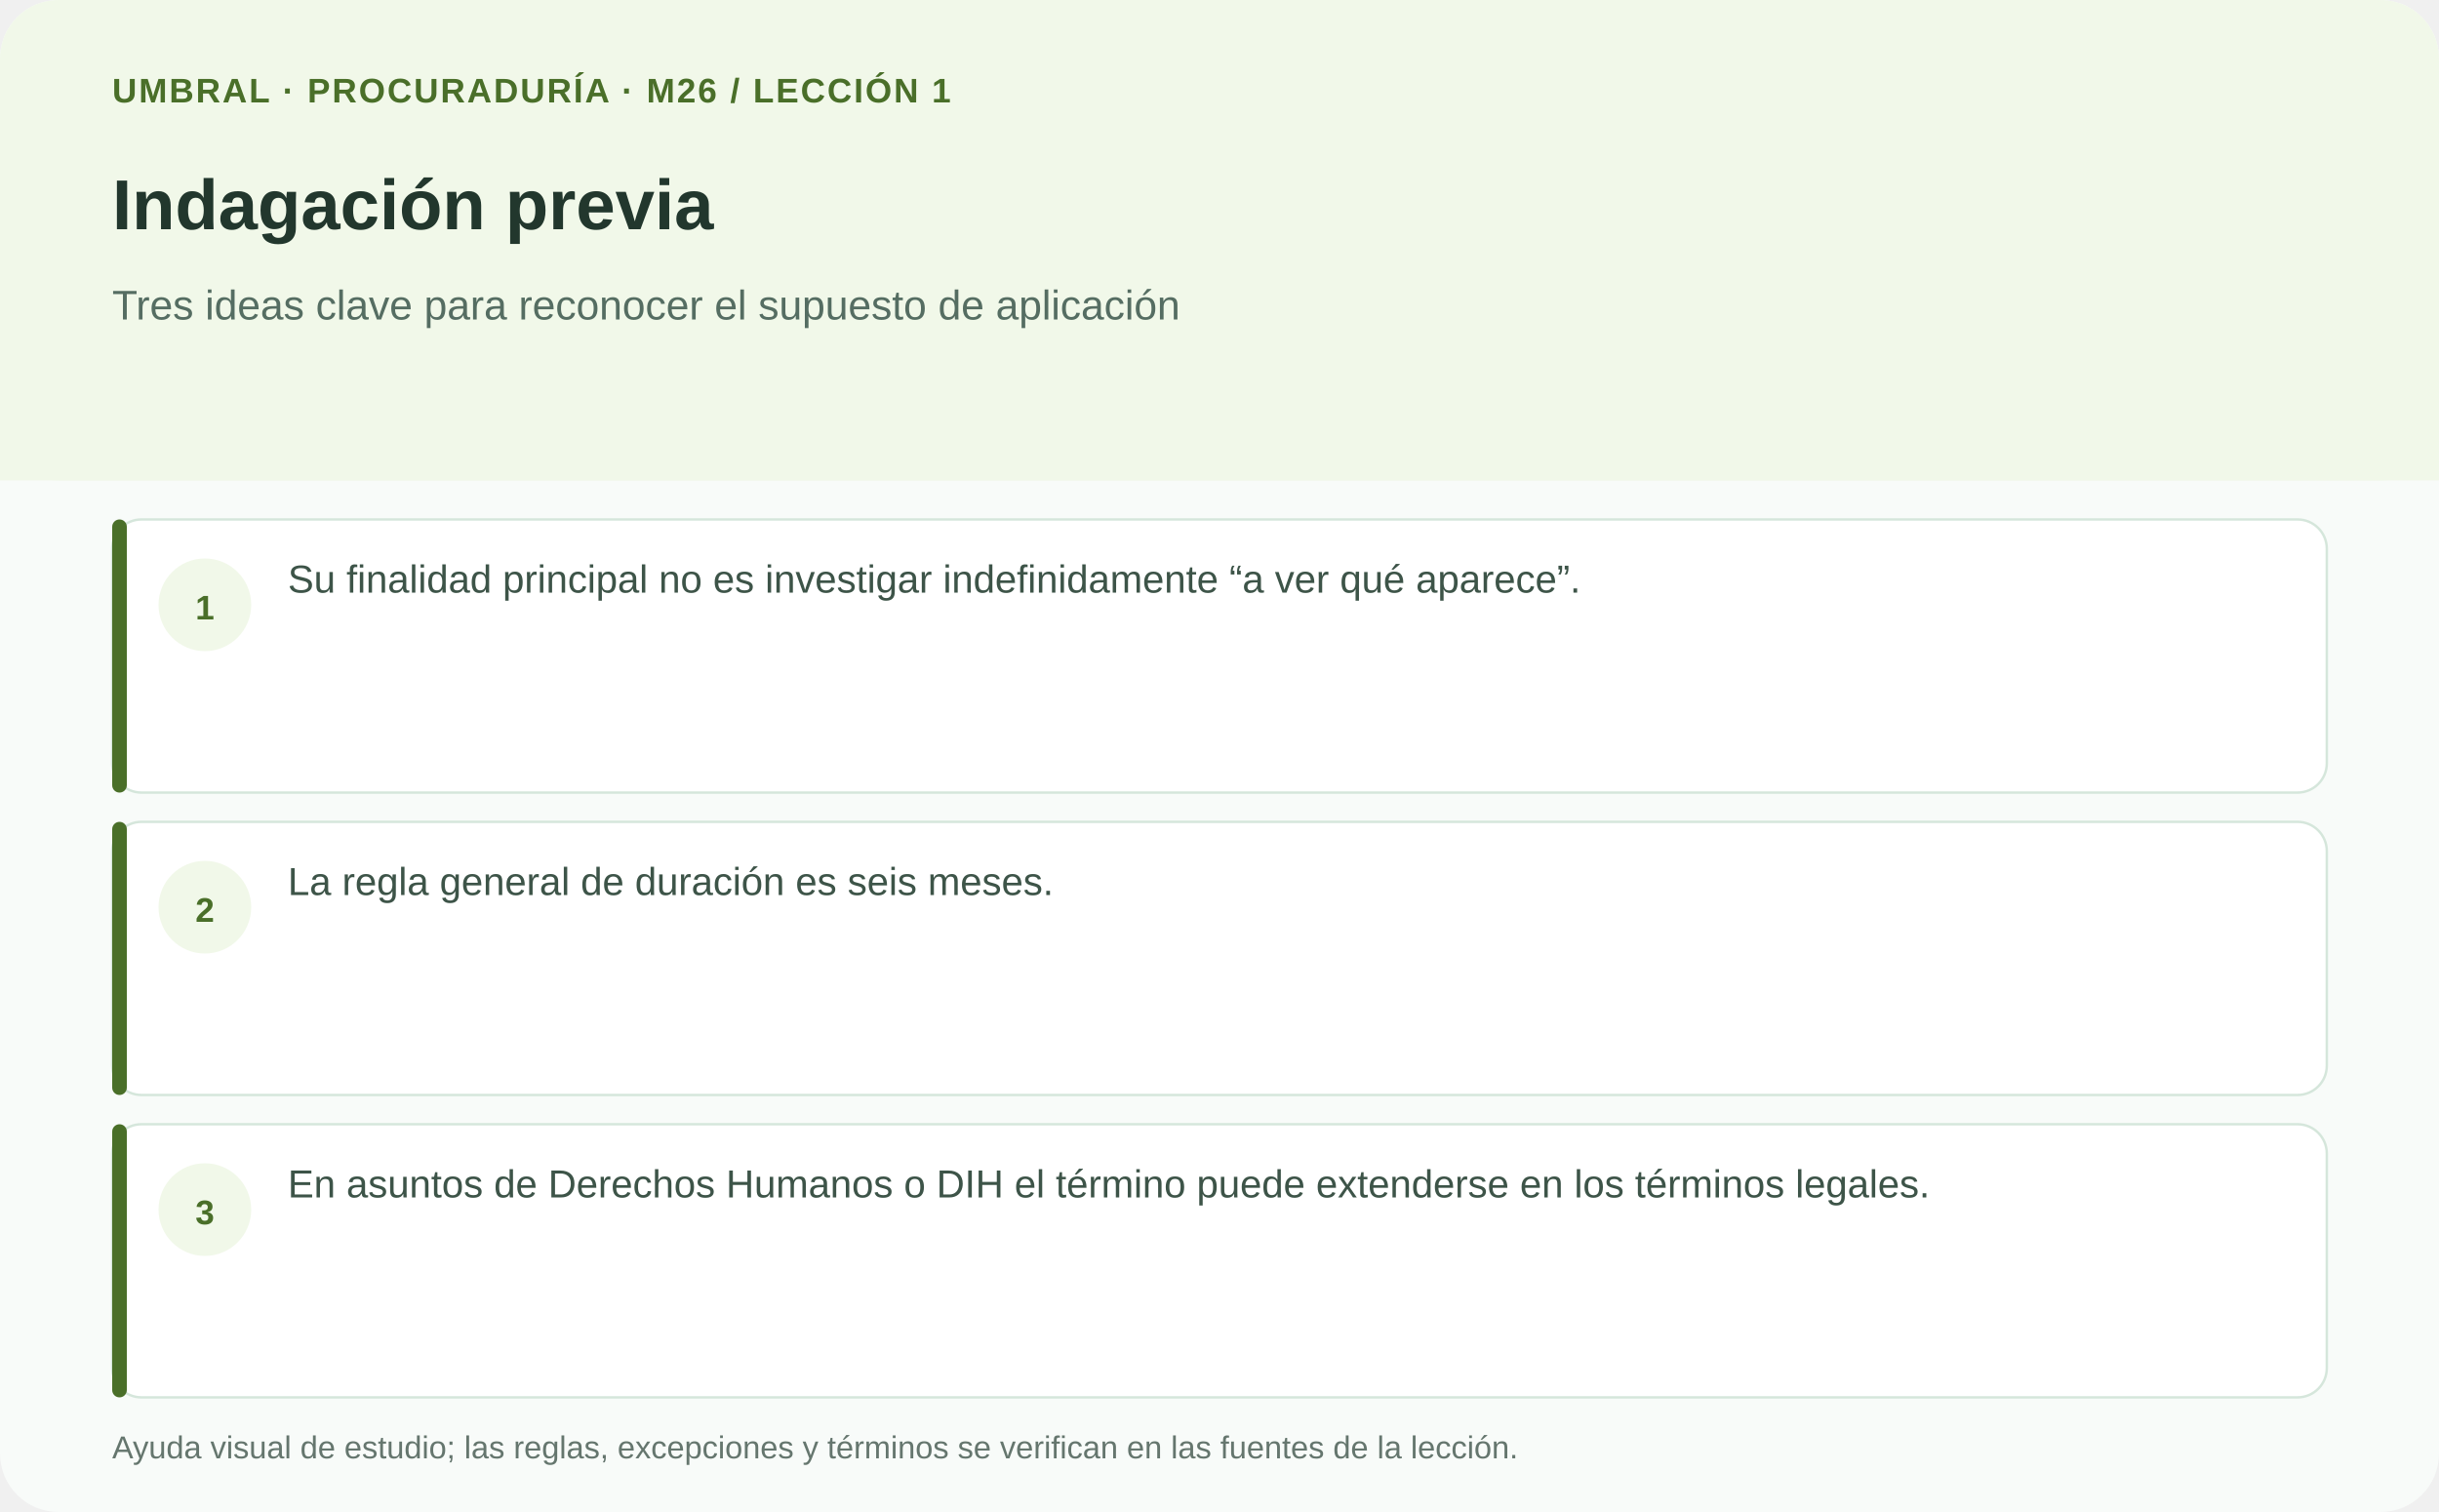
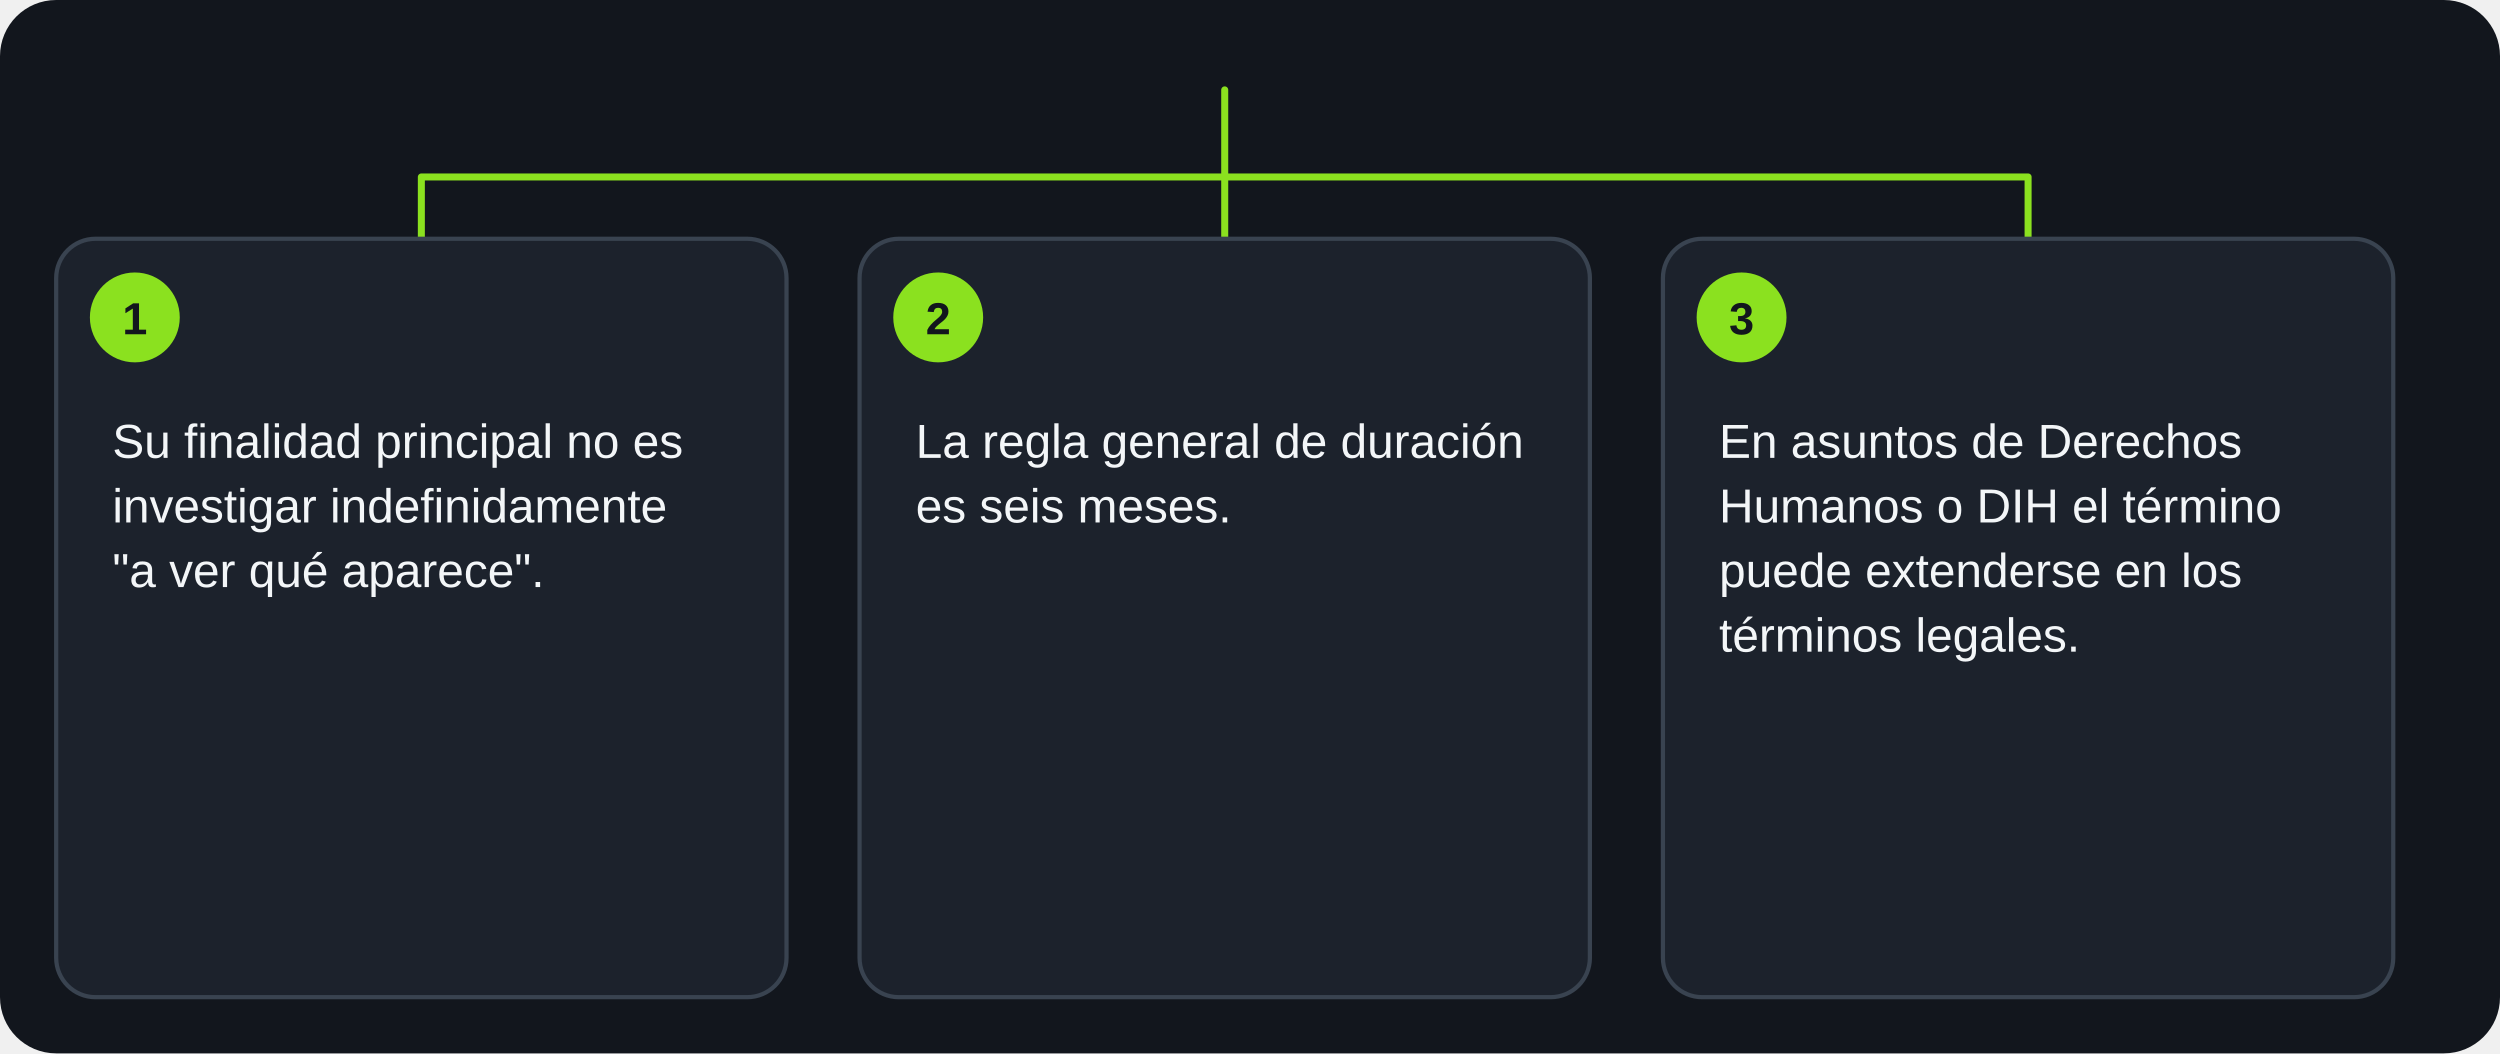
- <svg xmlns="http://www.w3.org/2000/svg" viewBox="0 0 1000 620" width="1000" height="620" role="img" aria-labelledby="title desc">
-   <style>
- .bg{fill:#F8FBF9}.main{fill:#22372D}.title{font:700 29px Arial,sans-serif;fill:#22372D}.sub{font:17px Arial,sans-serif;fill:#556D62}
- .eyebrow{font:700 14px Arial,sans-serif;letter-spacing:.8px;fill:#4A6F29}.badge{font:700 14px Arial,sans-serif;fill:#4A6F29}
- .panelTitle{font:700 17px Arial,sans-serif;fill:#20372B}.body{font:16px Arial,sans-serif;fill:#3D5448}.bodySmall{font:15px Arial,sans-serif;fill:#3D5448}.foot{font:13px Arial,sans-serif;fill:#65766E}
- </style>
-   <rect width="1000" height="620" rx="24" fill="#F8FBF9" />
-   <rect width="1000" height="197" rx="24" fill="#F1F8E9" />
-   <rect x="0" y="173" width="1000" height="24" fill="#F1F8E9" />
-   <text x="46" y="42" class="eyebrow">UMBRAL · PROCURADURÍA · M26 / LECCIÓN 1</text>
-   <text x="46" y="94" class="title">Indagación previa</text>
-   <text x="46" y="131" class="sub">Tres ideas clave para reconocer el supuesto de aplicación</text>
-   <rect x="46" y="213" width="908" height="112" rx="12" fill="#FFFFFF" stroke="#D5E6DB" />
-   <rect x="46" y="213" width="6" height="112" rx="3" fill="#4A6F29" />
-   <circle cx="84" cy="248" r="19" fill="#F1F8E9" />
-   <text x="84" y="254" text-anchor="middle" class="badge">1</text>
-   <text x="118" y="243" class="body">Su finalidad principal no es investigar indefinidamente “a ver qué aparece”.</text>
-   <rect x="46" y="337" width="908" height="112" rx="12" fill="#FFFFFF" stroke="#D5E6DB" />
-   <rect x="46" y="337" width="6" height="112" rx="3" fill="#4A6F29" />
-   <circle cx="84" cy="372" r="19" fill="#F1F8E9" />
-   <text x="84" y="378" text-anchor="middle" class="badge">2</text>
-   <text x="118" y="367" class="body">La regla general de duración es seis meses.</text>
-   <rect x="46" y="461" width="908" height="112" rx="12" fill="#FFFFFF" stroke="#D5E6DB" />
-   <rect x="46" y="461" width="6" height="112" rx="3" fill="#4A6F29" />
-   <circle cx="84" cy="496" r="19" fill="#F1F8E9" />
-   <text x="84" y="502" text-anchor="middle" class="badge">3</text>
-   <text x="118" y="491" class="body">En asuntos de Derechos Humanos o DIH el término puede extenderse en los términos legales.</text>
-   <text x="46" y="598" class="foot">Ayuda visual de estudio; las reglas, excepciones y términos se verifican en las fuentes de la lección.</text>
+ <svg xmlns="http://www.w3.org/2000/svg" viewBox="0 0 890 375" width="890" height="375" role="img" aria-labelledby="title desc">
+   <style>.bg{fill:#12161D}.box{fill:#1C222C;stroke:#394350;stroke-width:1.5}.txt{font:500 17px 'Google Sans',Arial,sans-serif;fill:#F3F6F8}.small{font:500 15px 'Google Sans',Arial,sans-serif;fill:#A8B0BB}.bold{font:700 18px 'Google Sans',Arial,sans-serif;fill:#F3F6F8}.count{font:800 16px 'Google Sans',Arial,sans-serif;fill:#12161D}.warn{font:700 17px 'Google Sans',Arial,sans-serif;fill:#FB888A}</style>
+   <rect class="bg" width="890" height="375" rx="20" />
+   <path d="M436 32 V63 M150 63 H722 M150 63 V85 M436 63 V85 M722 63 V85" stroke="#8BE11F" stroke-width="2.5" fill="none" stroke-linecap="round" />
+   <rect class="box" x="20" y="85" width="260" height="270" rx="14" />
+   <circle cx="48" cy="113" r="16" fill="#8BE11F" />
+   <text x="48" y="119" text-anchor="middle" class="count">1</text>
+   <text x="40" y="163" class="txt">Su finalidad principal no es</text>
+   <text x="40" y="186" class="txt">investigar indefinidamente</text>
+   <text x="40" y="209" class="txt">"a ver qué aparece".</text>
+   <rect class="box" x="306" y="85" width="260" height="270" rx="14" />
+   <circle cx="334" cy="113" r="16" fill="#8BE11F" />
+   <text x="334" y="119" text-anchor="middle" class="count">2</text>
+   <text x="326" y="163" class="txt">La regla general de duración</text>
+   <text x="326" y="186" class="txt">es seis meses.</text>
+   <rect class="box" x="592" y="85" width="260" height="270" rx="14" />
+   <circle cx="620" cy="113" r="16" fill="#8BE11F" />
+   <text x="620" y="119" text-anchor="middle" class="count">3</text>
+   <text x="612" y="163" class="txt">En asuntos de Derechos</text>
+   <text x="612" y="186" class="txt">Humanos o DIH el término</text>
+   <text x="612" y="209" class="txt">puede extenderse en los</text>
+   <text x="612" y="232" class="txt">términos legales.</text>
</svg>
